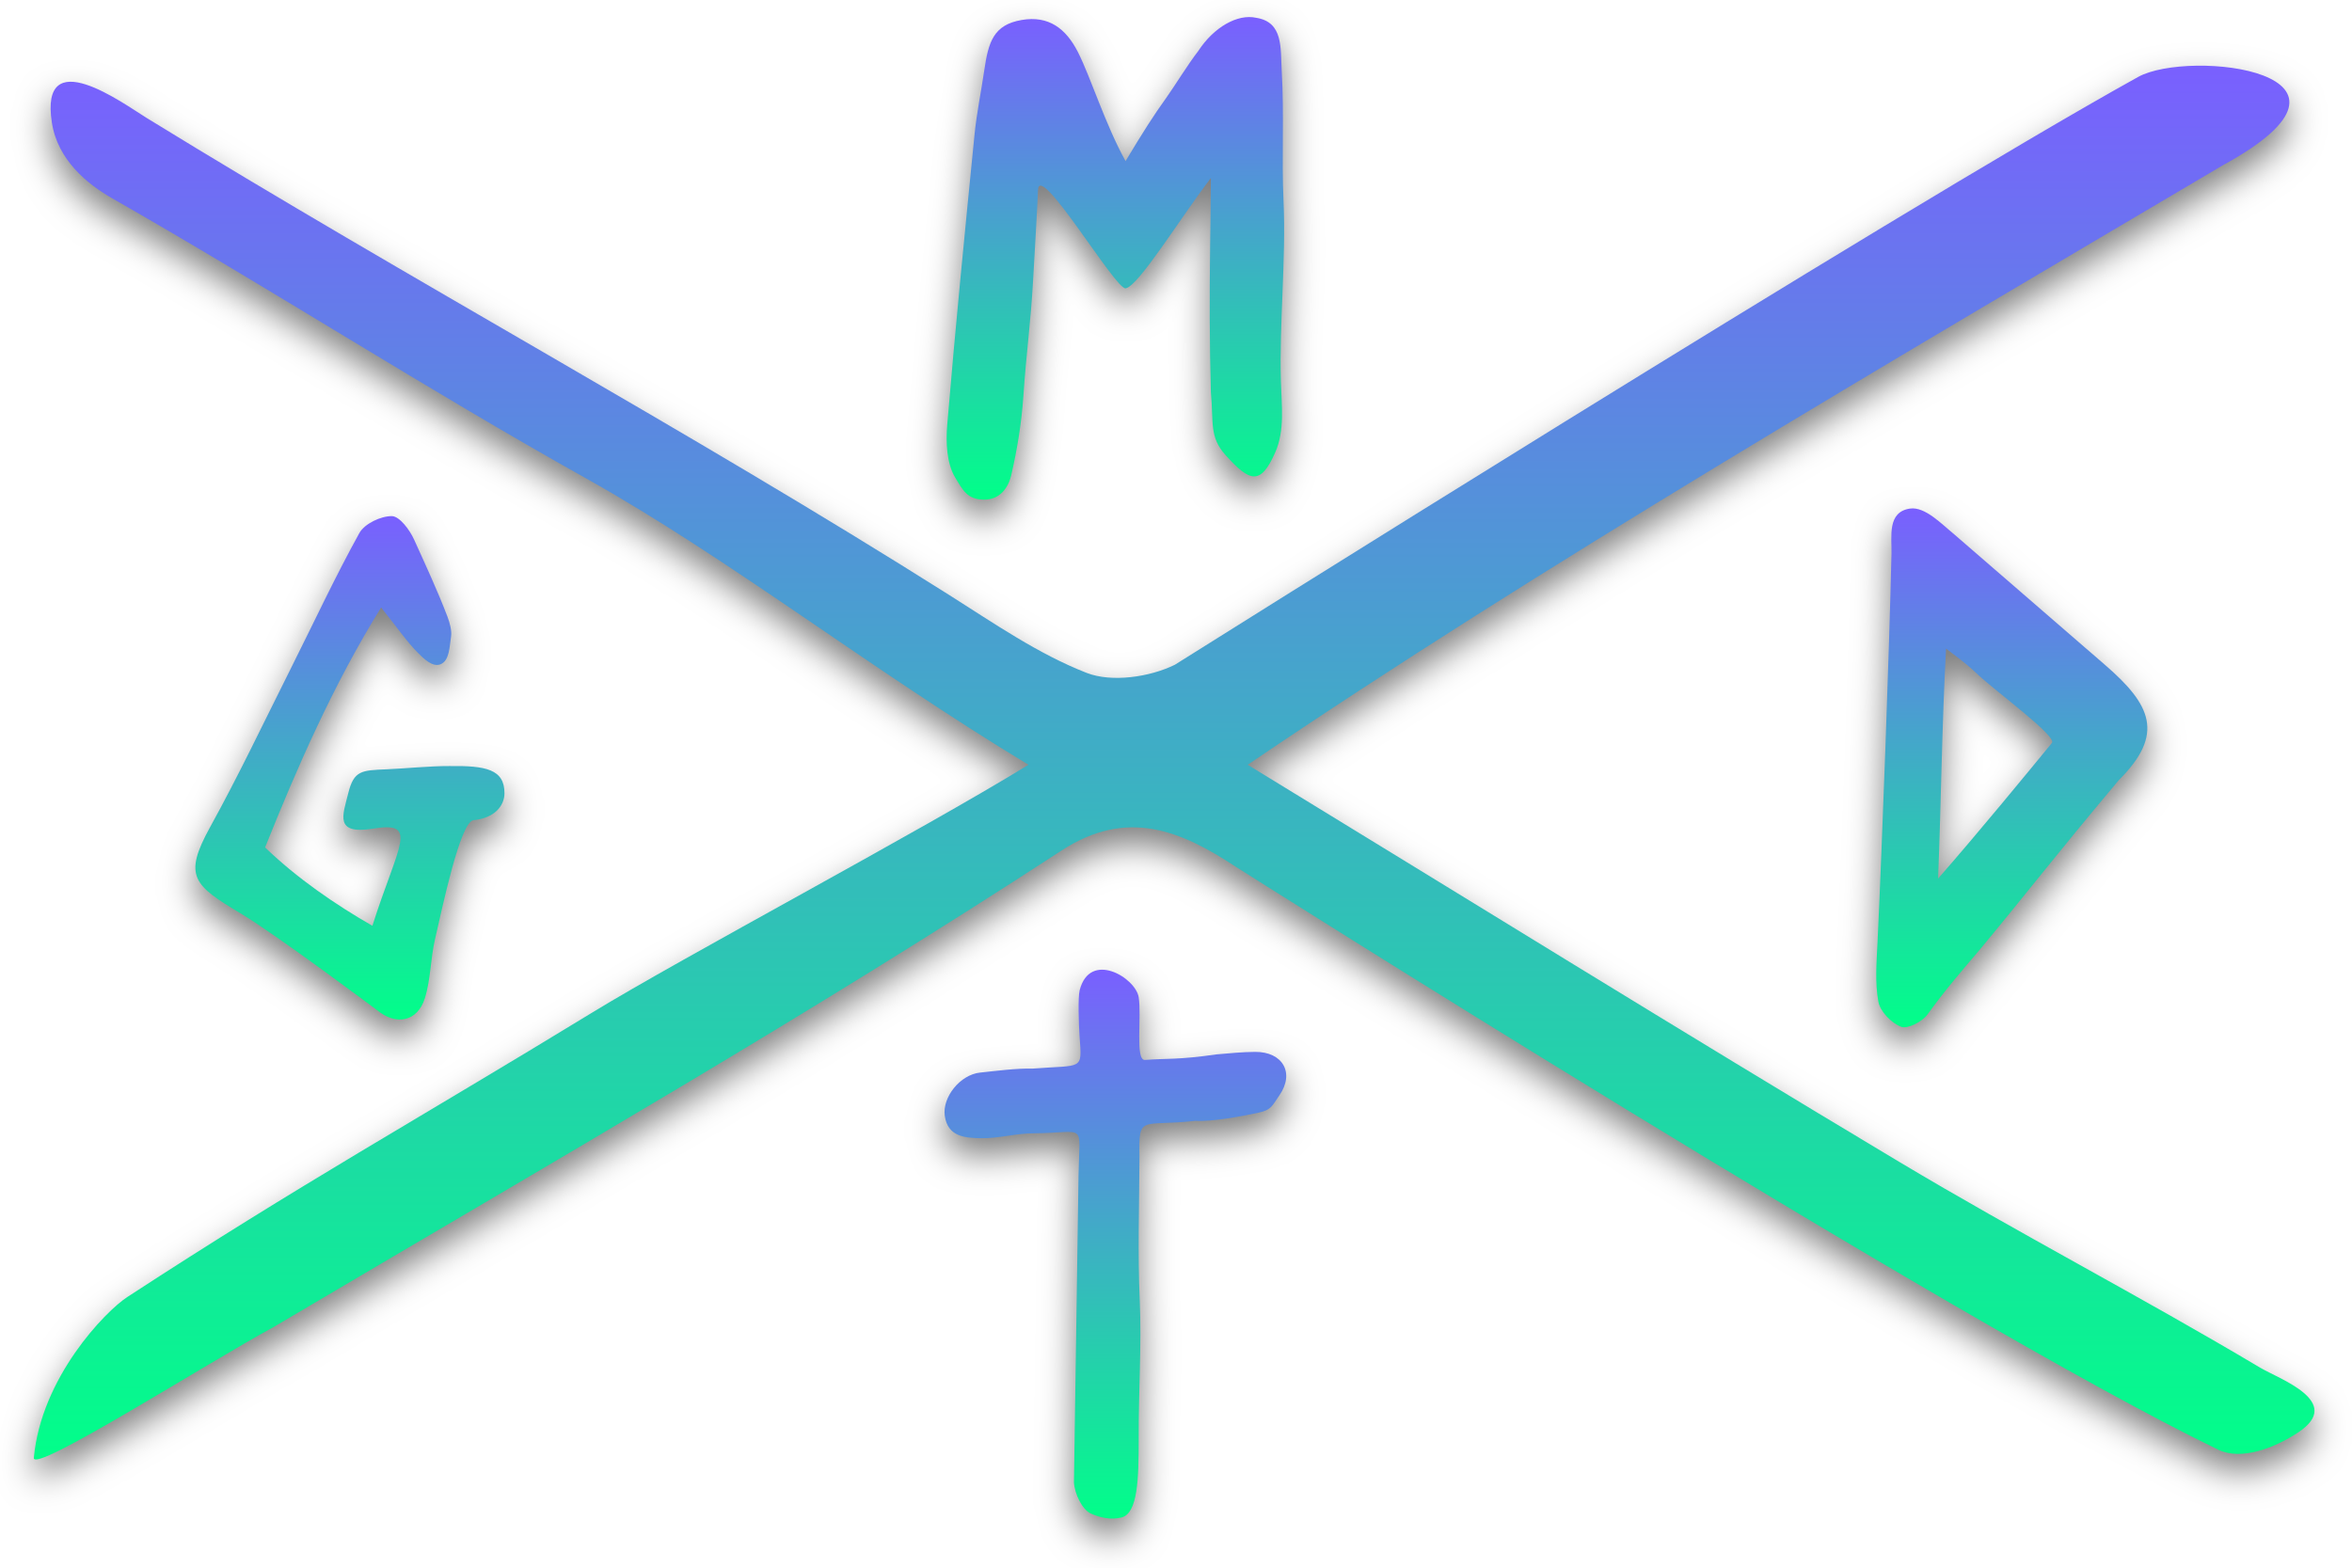
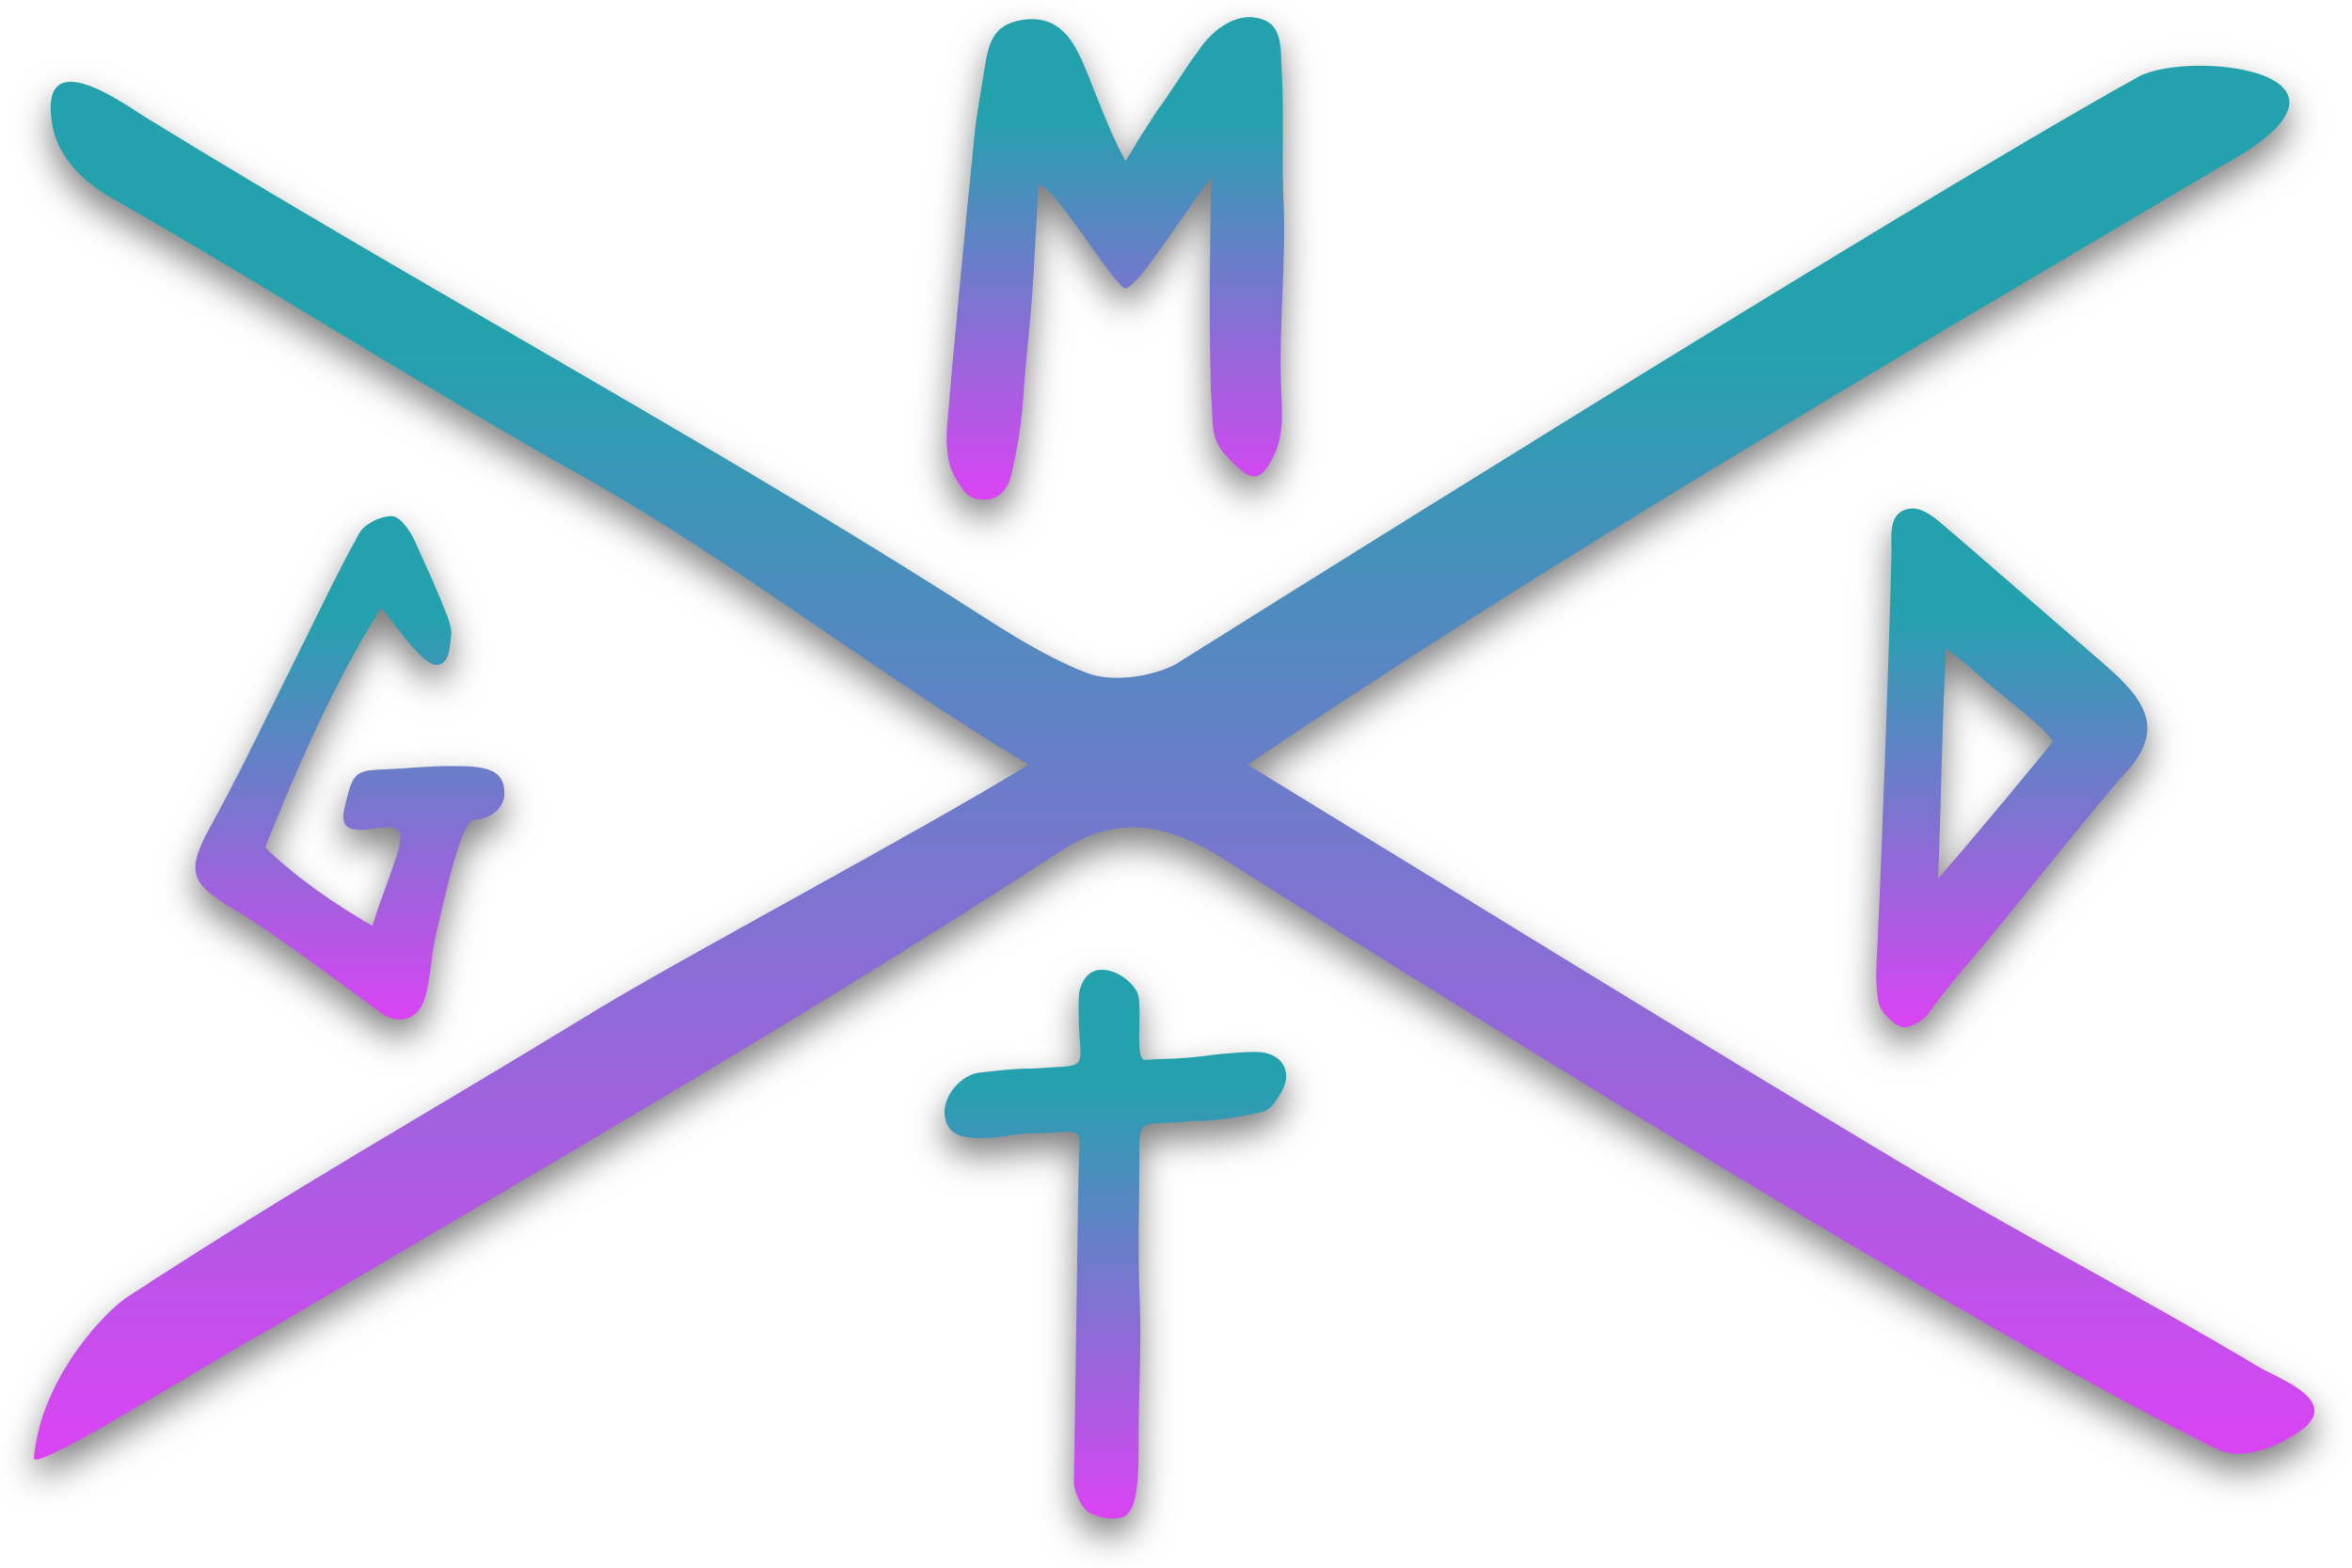
<svg xmlns="http://www.w3.org/2000/svg" xmlns:xlink="http://www.w3.org/1999/xlink" width="276" height="184">
  <defs>
    <linearGradient id="logo-gradient" x1="50%" y1="0%" x2="50%" y2="100%">
-       <stop offset="0%" stop-color="#7A5FFF">
-         <animate attributeName="stop-color" values="#7A5FFF; #01FF89; #7A5FFF" dur="4s" repeatCount="indefinite" />
+       <stop offset="20%" stop-color="#23A2AE">
+         <animate attributeName="stop-color" values="#23A2AE; #DB43F4; #23A2AE" dur="3s" repeatCount="indefinite" />
      </stop>
-       <stop offset="100%" stop-color="#01FF89">
-         <animate attributeName="stop-color" values="#01FF89; #7A5FFF; #01FF89" dur="4s" repeatCount="indefinite" />
+       <stop offset="100%" stop-color="#DB43F4">
+         <animate attributeName="stop-color" values="#DB43F4; #23A2AE; #DB43F4" dur="3s" repeatCount="indefinite" />
      </stop>
    </linearGradient>
    <path fill="url('#logo-gradient')" id="path-1" d="M225.365 74.132c-.49 8.924-.587 18.476-.937 26.988 4.726-5.395 10.476-12.409 13.366-15.932.581-.765-6.446-5.931-8.588-7.912-.912-.842-1.281-1.236-3.84-3.144zm18.606 1.867c5.456 4.702 7.104 8.151 1.671 13.559-7.673 9.137-10.484 12.877-16.396 19.994-2.093 2.462-3.96 4.61-6.062 7.517-.614.849-2.323 1.734-3.094 1.444-1.135-.427-2.454-1.788-2.668-2.94-.416-2.248-.213-4.633-.102-6.952.539-11.406 1.381-34.228 1.641-45.641.046-2.014-.526-4.885 2.164-5.287 1.764-.264 3.731 1.83 5.208 3.032l17.639 15.274z" />
    <filter id="filter-2" width="200%" height="200%" x="-50%" y="-50%" filterUnits="objectBoundingBox">
      <feOffset dy="2" in="SourceAlpha" result="shadowOffsetOuter1" />
      <feGaussianBlur stdDeviation="2" in="shadowOffsetOuter1" result="shadowBlurOuter1" />
      <feColorMatrix values="0 0 0 0 0 0 0 0 0 0 0 0 0 0 0 0 0 0 0.5 0" in="shadowBlurOuter1" />
    </filter>
    <path fill="url('#logo-gradient')" id="path-3" d="M123.563 135.909c.11-6.335 1.014-4.941-5.236-4.89-2.043-.011-4.149.61-6.189.575-1.91-.03-3.932-.172-4.273-2.642-.3-2.176 1.805-4.813 4.133-5.06 1.845-.194 4.287-.52 6.157-.468 5.978-.462 5.816.272 5.53-3.771-.101-1.423-.197-4.618.008-5.42 1.205-4.708 6.569-1.489 6.93.821.356 2.282-.434 7.44.732 7.35 2.511-.194 3.867.005 8.383-.65 1.523-.13 3.041-.285 4.556-.293 3.219-.018 4.677 2.46 2.827 5.118-.862 1.235-.92 1.679-2.402 2.01-1.751.392-5.584 1.101-7.444.964-6.413.723-6.653-.812-6.561 4.224-.026 5.802-.218 11.272.032 16.85.234 5.244-.155 10.851-.123 16.216 0 4.689-.095 8.76-2.004 9.258-1.257.327-2.547.018-3.601-.451-1.034-.461-1.935-2.362-1.993-3.671l.537-36.071z" />
    <filter id="filter-4" width="200%" height="200%" x="-50%" y="-50%" filterUnits="objectBoundingBox">
      <feOffset dy="2" in="SourceAlpha" result="shadowOffsetOuter1" />
      <feGaussianBlur stdDeviation="2" in="shadowOffsetOuter1" result="shadowBlurOuter1" />
      <feColorMatrix values="0 0 0 0 0 0 0 0 0 0 0 0 0 0 0 0 0 0 0.5 0" in="shadowBlurOuter1" />
    </filter>
    <path fill="url('#logo-gradient')" id="path-5" d="M129.08 16.907c2.077-3.458 3.333-5.42 4.759-7.4.861-1.194 2.547-3.939 3.777-5.526 1.81-2.78 4.6-4.382 6.802-3.89 3.211.512 2.83 3.566 2.993 6.318.298 5.06-.026 10.154.209 15.22.31 6.747-.516 14.417-.31 21.164.087 2.862.468 5.723-.66 8.293-1.73 3.939-2.994 3.492-5.841.322-1.919-2.139-1.385-3.771-1.715-7.384-.163-5.665-.163-11.557-.088-17.251.016-1.154.089-5.906.088-7.877-3.52 4.578-8.54 12.783-10.014 12.946-1.205.133-10.186-15.053-10.275-11.517-.035 1.391-.469 8.686-.574 10.578-.282 5.052-.787 8.358-1.143 13.614-.212 3.128-.719 6.215-1.422 9.247-.318 1.374-1.26 2.936-3.286 2.879-1.871-.053-2.383-1.077-3.308-2.624-.988-1.655-1.09-4.099-.92-6.144.951-11.373 2.077-22.731 3.207-34.088.251-2.52.773-5.011 1.139-7.521.489-3.345 1.085-5.351 4.389-5.919 3.17-.543 5.191.993 6.597 3.752 1.506 2.958 3.189 8.452 5.596 12.808" />
    <filter id="filter-6" width="200%" height="200%" x="-50%" y="-50%" filterUnits="objectBoundingBox">
      <feOffset dy="2" in="SourceAlpha" result="shadowOffsetOuter1" />
      <feGaussianBlur stdDeviation="2" in="shadowOffsetOuter1" result="shadowBlurOuter1" />
      <feColorMatrix values="0 0 0 0 0 0 0 0 0 0 0 0 0 0 0 0 0 0 0.5 0" in="shadowBlurOuter1" />
    </filter>
    <path fill="url('#logo-gradient')" id="path-7" d="M48.053 108.208c-.537 2.295-.502 4.734-1.2 6.961-.857 2.738-3.377 3.251-5.611 1.39 0 0-11.747-8.799-15.937-11.308-5.598-3.353-6.849-4.382-3.643-10.185 3.348-6.062 6.317-12.333 9.425-18.526 2.679-5.334 5.196-10.757 8.083-15.975.604-1.093 2.519-2.005 3.815-1.987.903.013 2.094 1.616 2.609 2.756 1.351 2.996 2.749 5.979 3.918 9.058.28.734.526 1.666.416 2.339-.181 1.119-.168 2.833-1.257 3.244-.939.353-1.989-.702-2.655-1.377-1.286-1.302-2.335-2.839-4.291-5.296-5.592 8.982-9.955 19.001-13.616 28.161 3.738 3.613 8.276 6.726 12.59 9.197 3.056-9.614 5.556-12.318 0-11.387-4.489.685-3.471-1.592-2.834-4.169.663-2.688 1.571-2.687 4.504-2.81 2.207-.093 5.032-.392 7.365-.381 4.278-.059 6.476.381 6.463 3.199-.007 1.462-1.154 2.906-3.622 3.151-1.582.155-3.702 10.448-4.522 13.945" />
    <filter id="filter-8" width="200%" height="200%" x="-50%" y="-50%" filterUnits="objectBoundingBox">
      <feOffset dy="2" in="SourceAlpha" result="shadowOffsetOuter1" />
      <feGaussianBlur stdDeviation="2" in="shadowOffsetOuter1" result="shadowBlurOuter1" />
      <feColorMatrix values="0 0 0 0 0 0 0 0 0 0 0 0 0 0 0 0 0 0 0.5 0" in="shadowBlurOuter1" />
    </filter>
    <path fill="url('#logo-gradient')" id="path-9" d="M247.891 7.037c6.025-3.341 29.904-.549 9.957 10.359-39.374 23.278-80.406 47.26-114.434 70.366 25.634 15.656 50.922 31.329 76.451 46.603 13.942 8.342 28.392 15.835 42.347 24.155 2.222 1.324 9.883 3.99 4.512 7.578-2.793 1.864-6.733 3.354-9.41 2.059-31.364-15.178-115.263-68.4-115.263-68.4-6.515-4.296-12.807-6.931-20.497-1.921-29.987 19.535-57.921 35.509-92.471 55.934-7.929 4.306-28.293 17.28-28.113 15.333.871-9.435 8.395-17.195 10.968-18.871 20.492-13.365 33.657-20.619 54.543-33.379 10.726-6.554 38.432-21.239 51.205-29.092-18.638-11.257-35.183-24.257-51.913-33.61-18.755-10.486-36.966-22.233-55.622-32.882-2.934-1.675-6.385-4.509-7.062-8.869-1.478-9.526 8.393-2.236 11.112-.562C45.13 30.867 77.762 48.475 108.458 67.88c5.208 3.293 10.382 6.885 16.055 9.097 2.926 1.142 7.386.507 10.352-.954 0 0 84.408-53.116 113.027-68.986" />
    <filter id="filter-10" width="200%" height="200%" x="-50%" y="-50%" filterUnits="objectBoundingBox">
      <feOffset dy="2" in="SourceAlpha" result="shadowOffsetOuter1" />
      <feGaussianBlur stdDeviation="2" in="shadowOffsetOuter1" result="shadowBlurOuter1" />
      <feColorMatrix values="0 0 0 0 0 0 0 0 0 0 0 0 0 0 0 0 0 0 0.5 0" in="shadowBlurOuter1" />
    </filter>
  </defs>
  <g id="Desktop-" fill="none" fill-rule="evenodd">
    <g id="Menu-">
      <g id="logo">
        <g id="X" fill="#000">
          <g id="Fill-7" transform="translate(3 2)">
            <use filter="url(#filter-2)" xlink:href="#path-1" />
            <use xlink:href="#path-1" />
          </g>
          <g id="Fill-3" transform="translate(3 2)">
            <use filter="url(#filter-4)" xlink:href="#path-3" />
            <use xlink:href="#path-3" />
          </g>
          <g id="Fill-1" transform="translate(3 2)">
            <use filter="url(#filter-6)" xlink:href="#path-5" />
            <use xlink:href="#path-5" />
          </g>
          <g id="Fill-5" transform="translate(3 2)">
            <use filter="url(#filter-8)" xlink:href="#path-7" />
            <use xlink:href="#path-7" />
          </g>
          <g id="Fill-9" transform="translate(3 2)">
            <use filter="url(#filter-10)" xlink:href="#path-9" />
            <use xlink:href="#path-9" />
          </g>
        </g>
      </g>
    </g>
  </g>
</svg>
